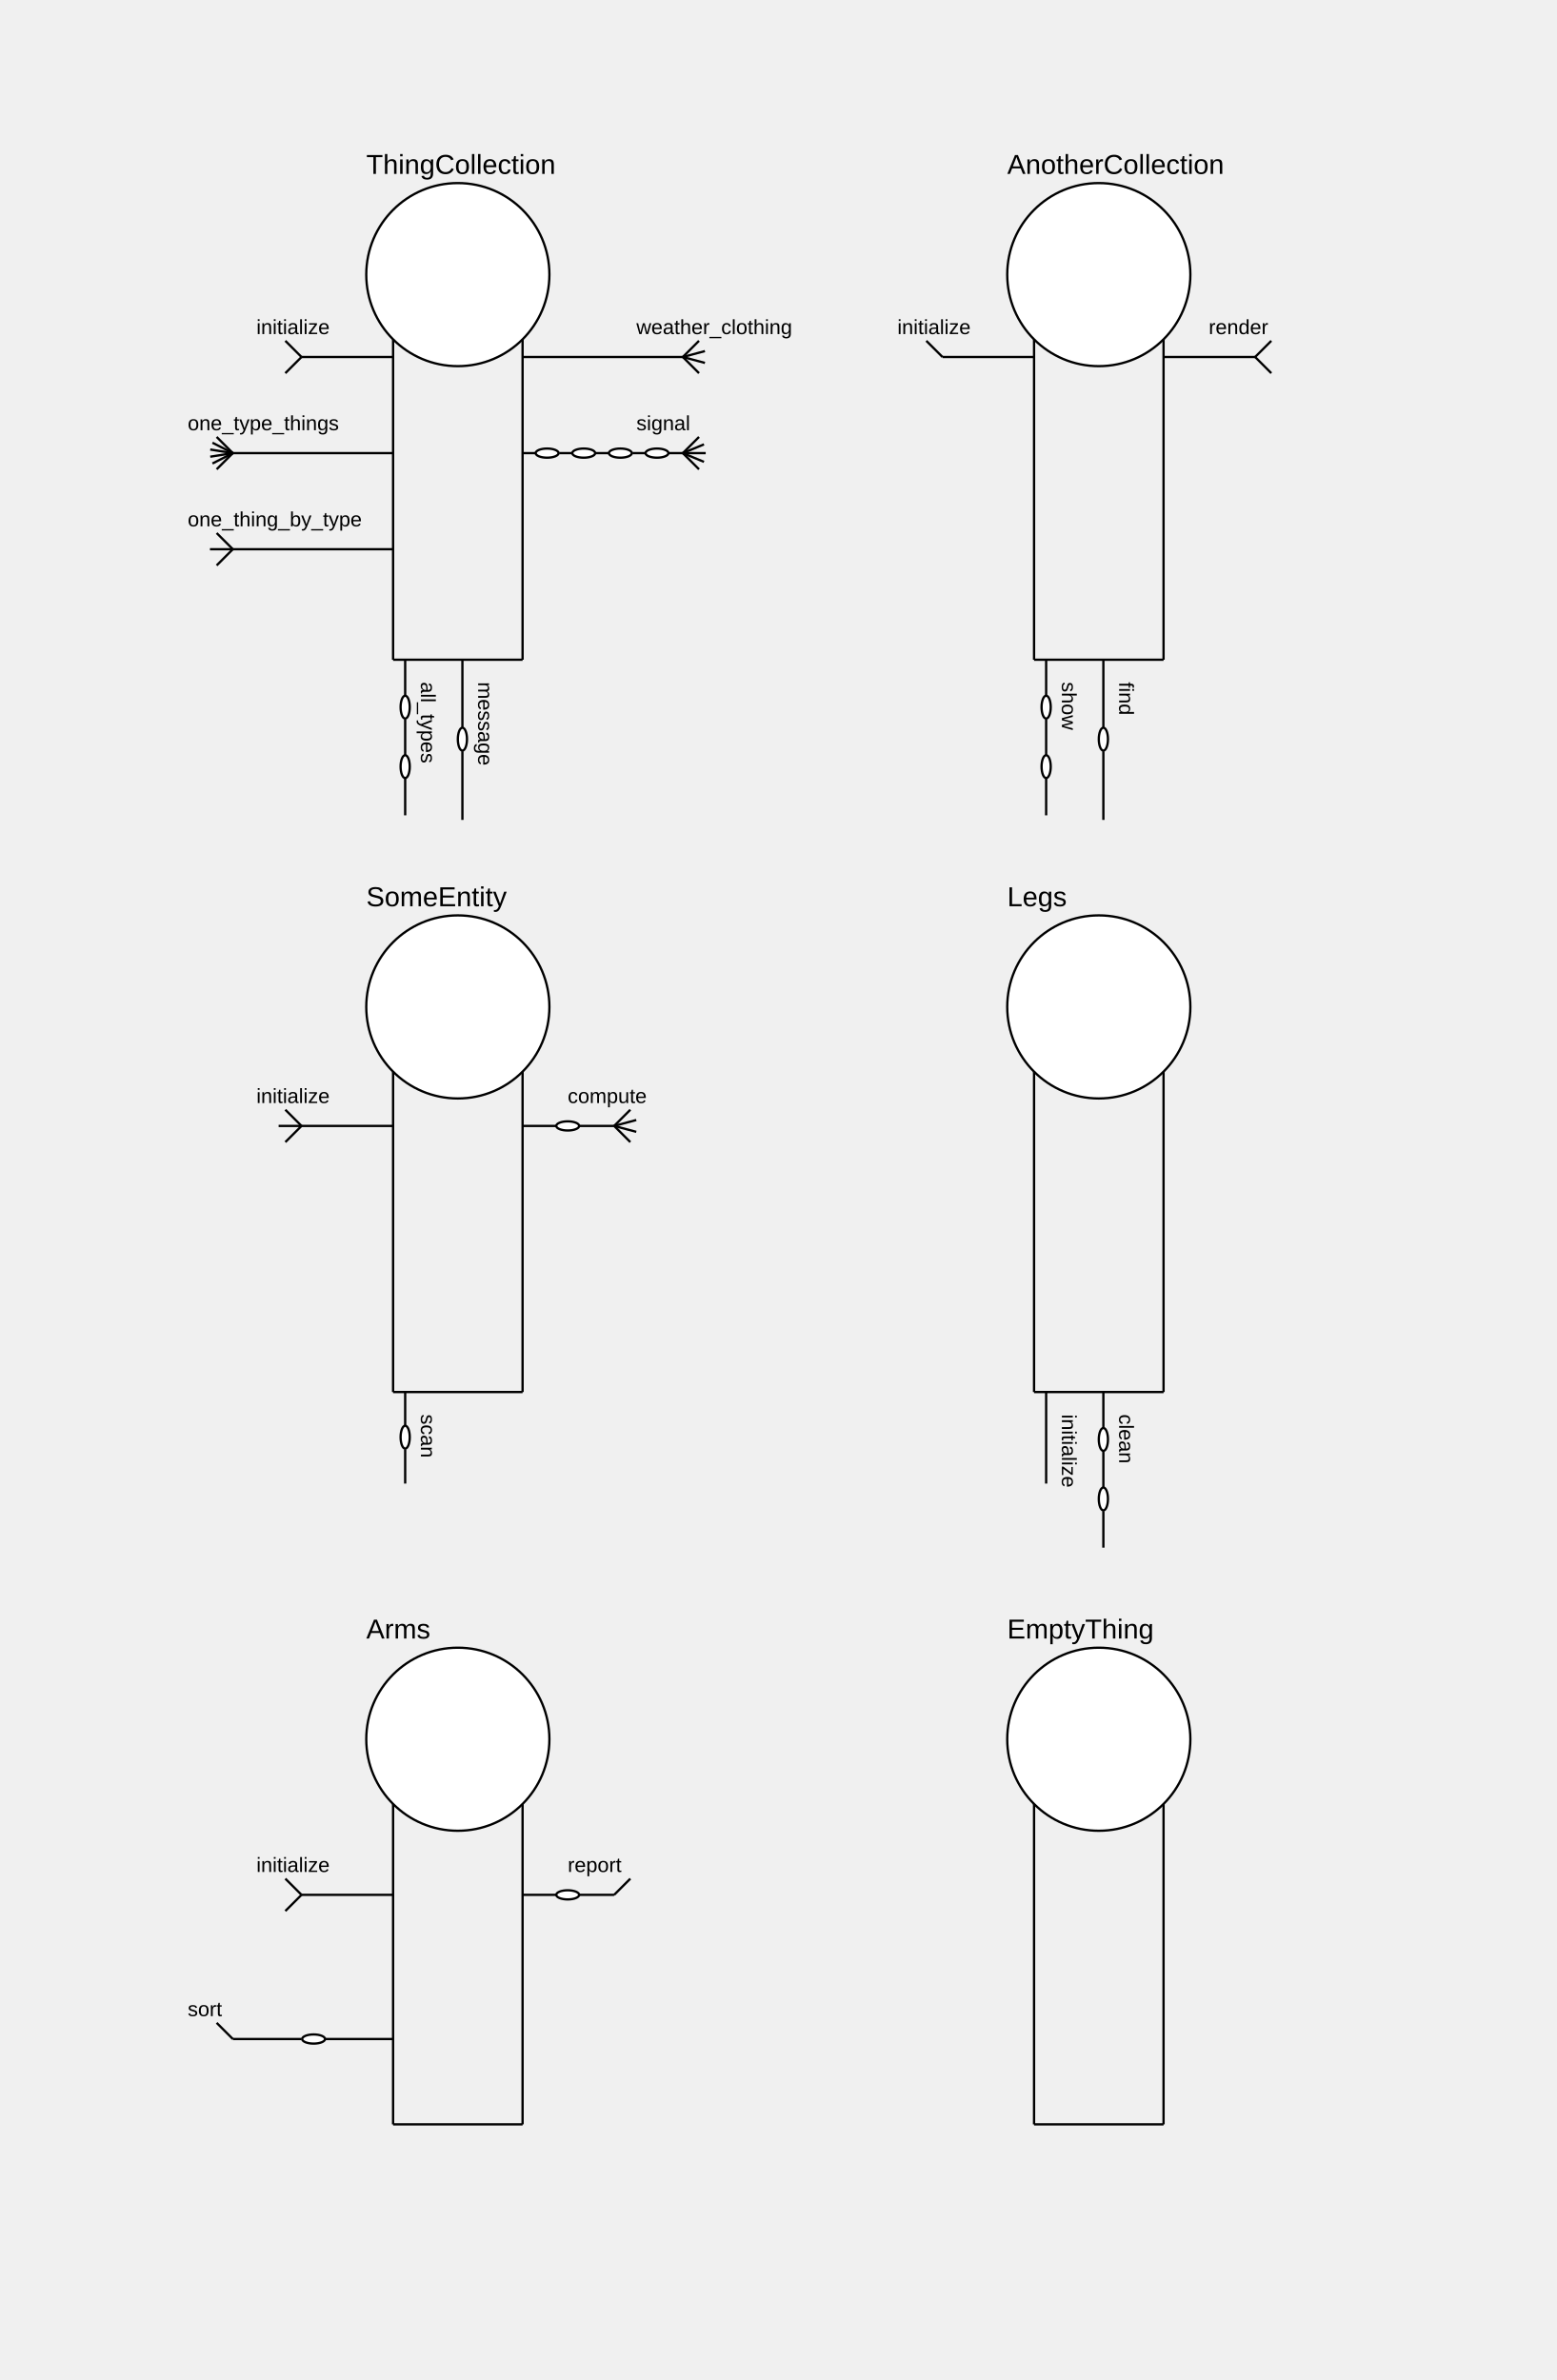
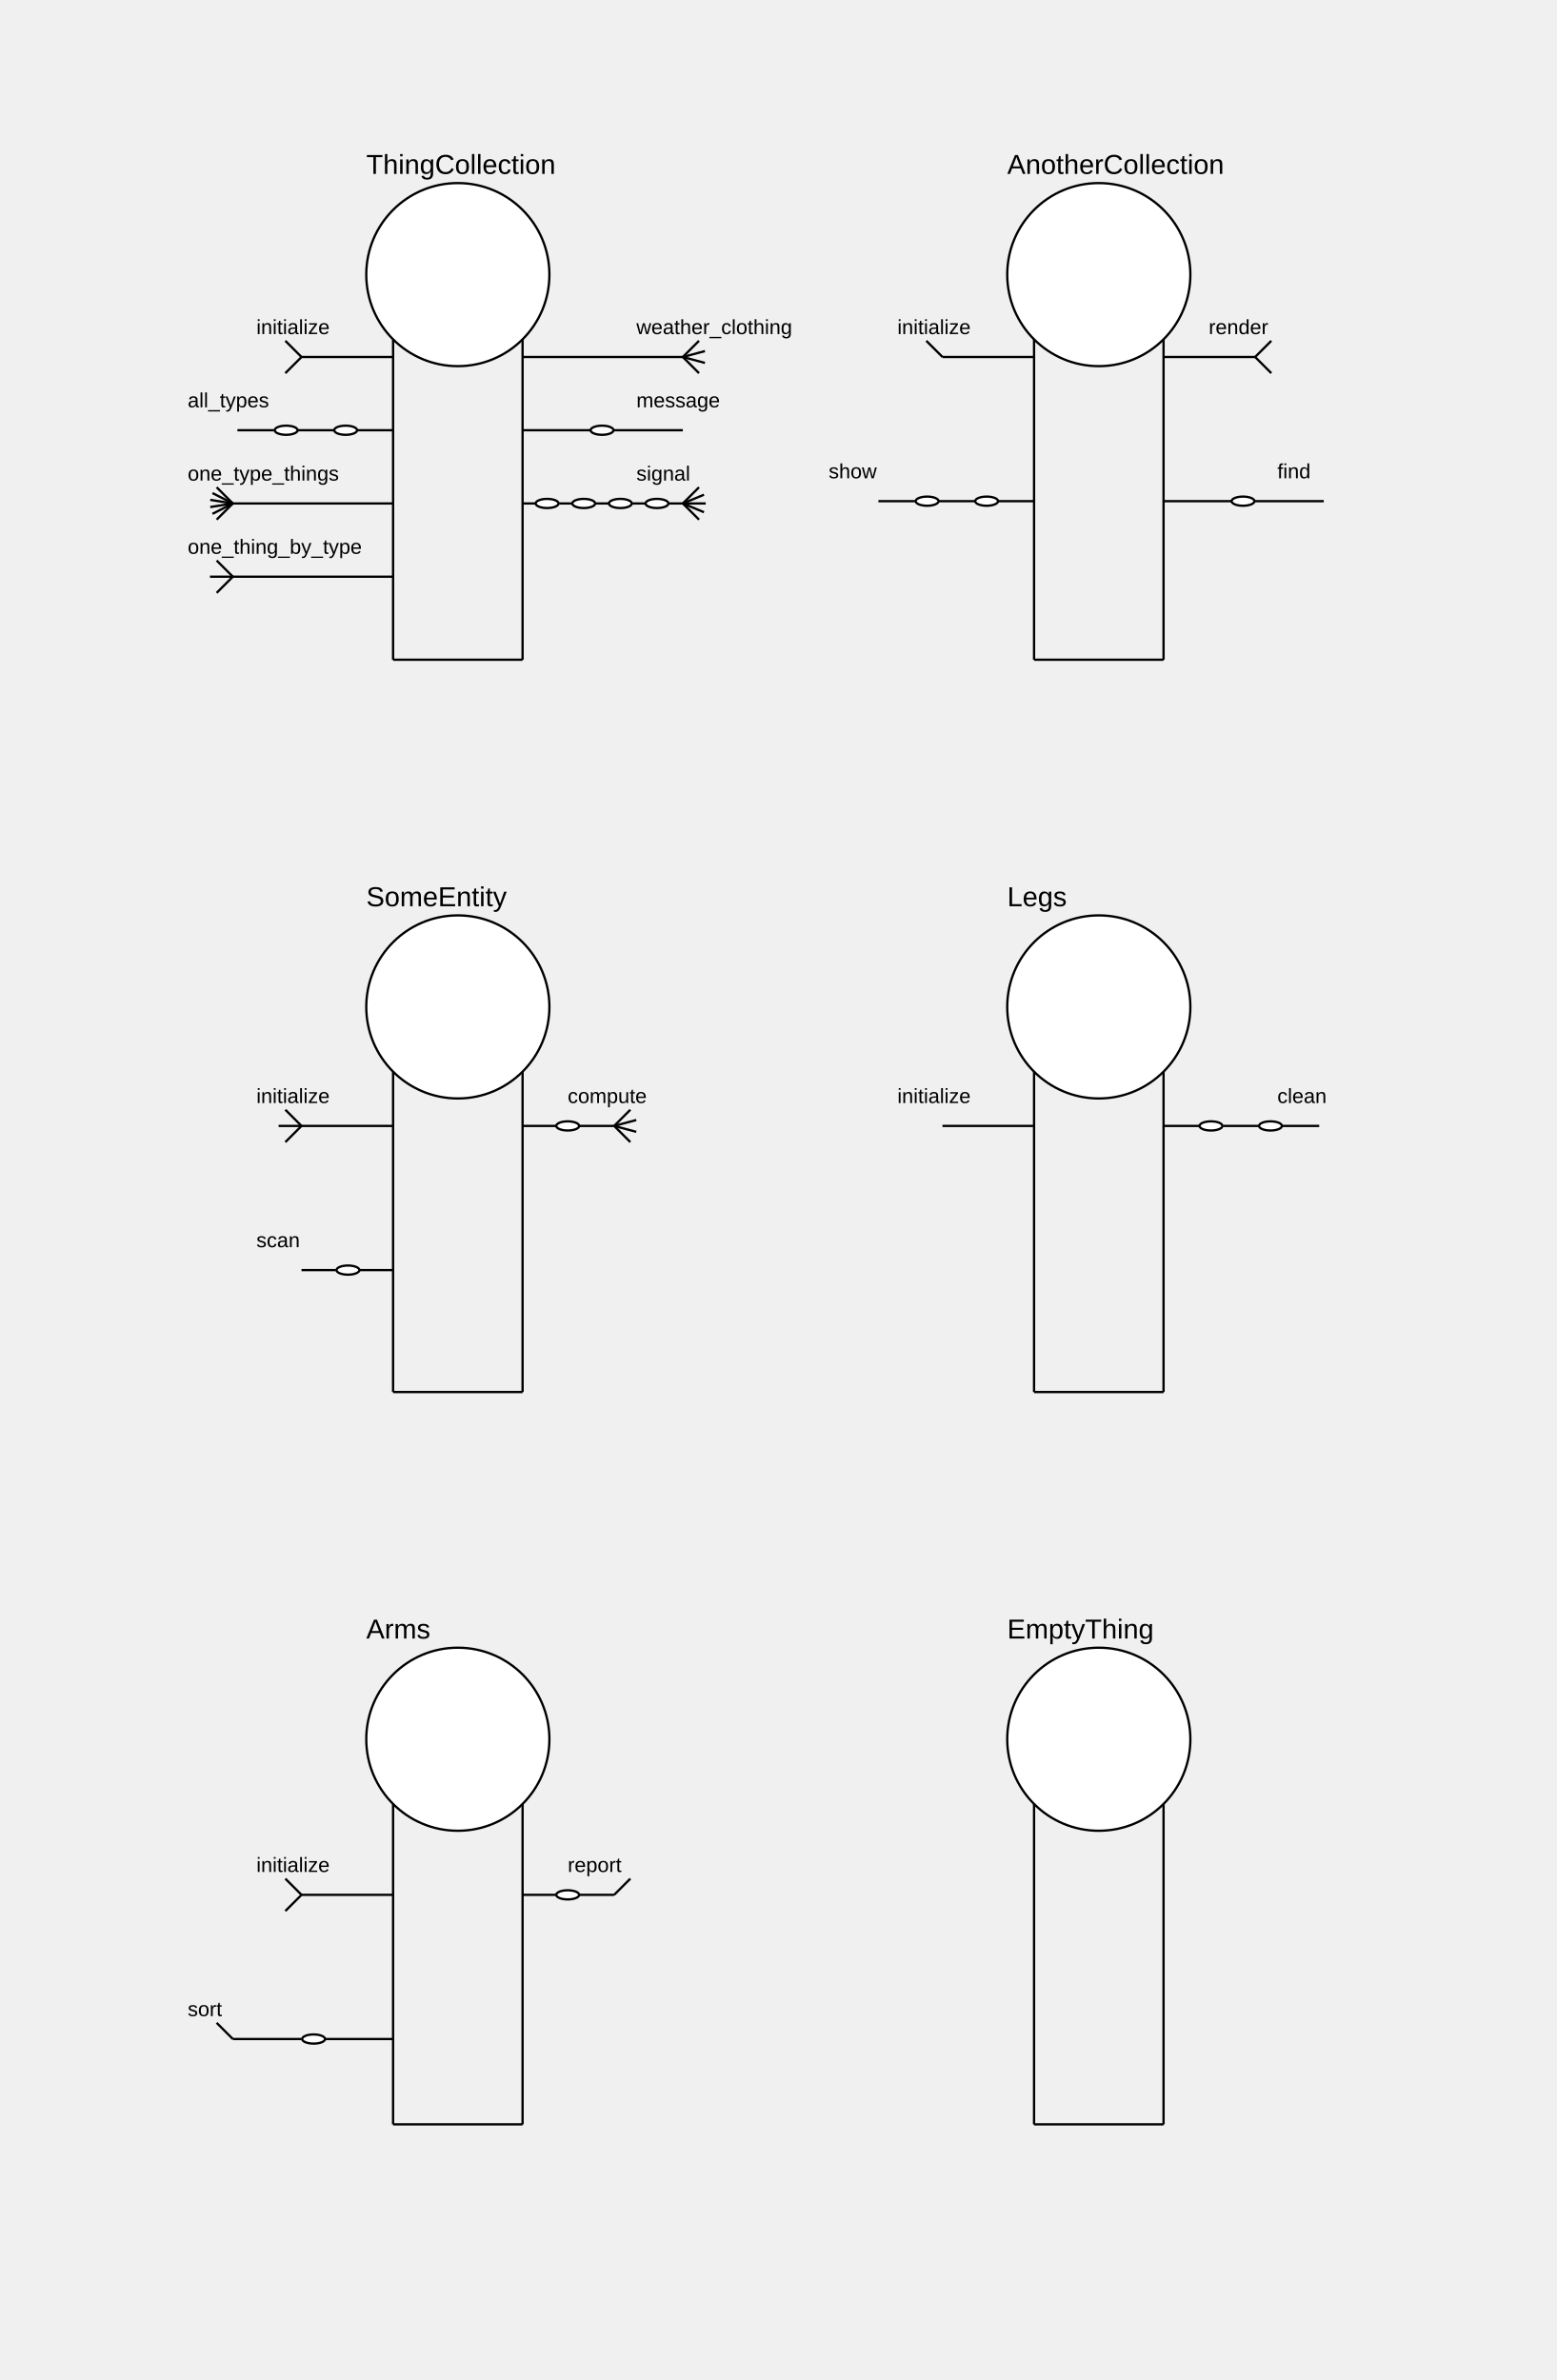
<svg xmlns="http://www.w3.org/2000/svg" width="680.0" height="1040.0" style="background:white">
  <circle cx="200.0" cy="120.0" r="40" fill="white" style="stroke:black; stroke-width:1" />
  <line x1="228.284" y1="148.284" x2="228.284" y2="288.284" style="stroke:black; stroke-width:1" />
  <line x1="171.716" y1="148.284" x2="171.716" y2="288.284" style="stroke:black; stroke-width:1" />
  <line x1="228.284" y1="288.284" x2="171.716" y2="288.284" style="stroke:black; stroke-width:1" />
  <text x="160.0" y="76.0" font-family="arial" font-size="{:font_size=&gt;10}" fill="black" style="writing-mode: lr">ThingCollection</text>
  <line x1="171.716" y1="156" x2="131.716" y2="156" style="stroke:black; stroke-width:1" />
  <text x="112" y="146" font-family="arial" font-size="9" fill="black" style="writing-mode: lr">initialize</text>
  <line x1="131.716" y1="156" x2="124.645" y2="148.929" style="stroke:black; stroke-width:1" />
  <line x1="131.716" y1="156" x2="124.645" y2="163.071" style="stroke:black; stroke-width:1" />
-   <line x1="171.716" y1="198" x2="101.716" y2="198" style="stroke:black; stroke-width:1" />
-   <text x="82" y="188" font-family="arial" font-size="9" fill="black" style="writing-mode: lr">one_type_things</text>
-   <line x1="101.716" y1="198" x2="94.645" y2="190.929" style="stroke:black; stroke-width:1" />
-   <line x1="101.716" y1="198" x2="92.806" y2="193.46" style="stroke:black; stroke-width:1" />
-   <line x1="101.716" y1="198" x2="91.839" y2="196.436" style="stroke:black; stroke-width:1" />
-   <line x1="101.716" y1="198" x2="91.839" y2="199.564" style="stroke:black; stroke-width:1" />
-   <line x1="101.716" y1="198" x2="92.806" y2="202.54" style="stroke:black; stroke-width:1" />
-   <line x1="101.716" y1="198" x2="94.645" y2="205.071" style="stroke:black; stroke-width:1" />
-   <line x1="171.716" y1="240" x2="101.716" y2="240" style="stroke:black; stroke-width:1" />
-   <text x="82" y="230" font-family="arial" font-size="9" fill="black" style="writing-mode: lr">one_thing_by_type</text>
-   <line x1="101.716" y1="240" x2="94.645" y2="232.929" style="stroke:black; stroke-width:1" />
-   <line x1="101.716" y1="240" x2="91.716" y2="240.0" style="stroke:black; stroke-width:1" />
-   <line x1="101.716" y1="240" x2="94.645" y2="247.071" style="stroke:black; stroke-width:1" />
+   <line x1="171.716" y1="188" x2="155.716" y2="188" style="stroke:black; stroke-width:1" />
+   <ellipse cx="151" cy="188" rx="5" ry="2" style="stroke:black; stroke-width:1" fill="white" />
+   <line x1="145.716" y1="188" x2="129.716" y2="188" style="stroke:black; stroke-width:1" />
+   <ellipse cx="125" cy="188" rx="5" ry="2" style="stroke:black; stroke-width:1" fill="white" />
+   <line x1="119.716" y1="188" x2="103.716" y2="188" style="stroke:black; stroke-width:1" />
+   <text x="82" y="178" font-family="arial" font-size="9" fill="black" style="writing-mode: lr">all_types</text>
+   <line x1="171.716" y1="220" x2="101.716" y2="220" style="stroke:black; stroke-width:1" />
+   <text x="82" y="210" font-family="arial" font-size="9" fill="black" style="writing-mode: lr">one_type_things</text>
+   <line x1="101.716" y1="220" x2="94.645" y2="212.929" style="stroke:black; stroke-width:1" />
+   <line x1="101.716" y1="220" x2="92.806" y2="215.46" style="stroke:black; stroke-width:1" />
+   <line x1="101.716" y1="220" x2="91.839" y2="218.436" style="stroke:black; stroke-width:1" />
+   <line x1="101.716" y1="220" x2="91.839" y2="221.564" style="stroke:black; stroke-width:1" />
+   <line x1="101.716" y1="220" x2="92.806" y2="224.54" style="stroke:black; stroke-width:1" />
+   <line x1="101.716" y1="220" x2="94.645" y2="227.071" style="stroke:black; stroke-width:1" />
+   <line x1="171.716" y1="252" x2="101.716" y2="252" style="stroke:black; stroke-width:1" />
+   <text x="82" y="242" font-family="arial" font-size="9" fill="black" style="writing-mode: lr">one_thing_by_type</text>
+   <line x1="101.716" y1="252" x2="94.645" y2="244.929" style="stroke:black; stroke-width:1" />
+   <line x1="101.716" y1="252" x2="91.716" y2="252.0" style="stroke:black; stroke-width:1" />
+   <line x1="101.716" y1="252" x2="94.645" y2="259.071" style="stroke:black; stroke-width:1" />
  <line x1="228.284" y1="156" x2="298.284" y2="156" style="stroke:black; stroke-width:1" />
  <text x="278" y="146" font-family="arial" font-size="9" fill="black" style="writing-mode: lr">weather_clothing</text>
  <line x1="298.284" y1="156" x2="305.355" y2="148.929" style="stroke:black; stroke-width:1" />
  <line x1="298.284" y1="156" x2="307.944" y2="153.412" style="stroke:black; stroke-width:1" />
  <line x1="298.284" y1="156" x2="307.944" y2="158.588" style="stroke:black; stroke-width:1" />
  <line x1="298.284" y1="156" x2="305.355" y2="163.071" style="stroke:black; stroke-width:1" />
-   <line x1="228.284" y1="198" x2="234.284" y2="198" style="stroke:black; stroke-width:1" />
-   <ellipse cx="239" cy="198" rx="5" ry="2" style="stroke:black; stroke-width:1" fill="white" />
-   <line x1="244.284" y1="198" x2="250.284" y2="198" style="stroke:black; stroke-width:1" />
-   <ellipse cx="255" cy="198" rx="5" ry="2" style="stroke:black; stroke-width:1" fill="white" />
-   <line x1="260.284" y1="198" x2="266.284" y2="198" style="stroke:black; stroke-width:1" />
-   <ellipse cx="271" cy="198" rx="5" ry="2" style="stroke:black; stroke-width:1" fill="white" />
-   <line x1="276.284" y1="198" x2="282.284" y2="198" style="stroke:black; stroke-width:1" />
-   <ellipse cx="287" cy="198" rx="5" ry="2" style="stroke:black; stroke-width:1" fill="white" />
-   <line x1="292.284" y1="198" x2="298.284" y2="198" style="stroke:black; stroke-width:1" />
-   <text x="278" y="188" font-family="arial" font-size="9" fill="black" style="writing-mode: lr">signal</text>
-   <line x1="298.284" y1="198" x2="305.355" y2="190.929" style="stroke:black; stroke-width:1" />
-   <line x1="298.284" y1="198" x2="307.523" y2="194.173" style="stroke:black; stroke-width:1" />
-   <line x1="298.284" y1="198" x2="308.284" y2="198.0" style="stroke:black; stroke-width:1" />
-   <line x1="298.284" y1="198" x2="307.523" y2="201.827" style="stroke:black; stroke-width:1" />
-   <line x1="298.284" y1="198" x2="305.355" y2="205.071" style="stroke:black; stroke-width:1" />
-   <line x1="177" y1="288.284" x2="177" y2="304.284" style="stroke:black; stroke-width:1" />
-   <ellipse cx="177" cy="309" rx="2" ry="5" style="stroke:black; stroke-width:1" fill="white" />
-   <line x1="177" y1="314.284" x2="177" y2="330.284" style="stroke:black; stroke-width:1" />
-   <ellipse cx="177" cy="335" rx="2" ry="5" style="stroke:black; stroke-width:1" fill="white" />
-   <line x1="177" y1="340.284" x2="177" y2="356.284" style="stroke:black; stroke-width:1" />
-   <text x="187" y="298" font-family="arial" font-size="9" fill="black" style="writing-mode: tb">all_types</text>
-   <line x1="202" y1="288.284" x2="202" y2="318.284" style="stroke:black; stroke-width:1" />
-   <ellipse cx="202" cy="323" rx="2" ry="5" style="stroke:black; stroke-width:1" fill="white" />
-   <line x1="202" y1="328.284" x2="202" y2="358.284" style="stroke:black; stroke-width:1" />
-   <text x="212" y="298" font-family="arial" font-size="9" fill="black" style="writing-mode: tb">message</text>
+   <line x1="228.284" y1="188" x2="258.284" y2="188" style="stroke:black; stroke-width:1" />
+   <ellipse cx="263" cy="188" rx="5" ry="2" style="stroke:black; stroke-width:1" fill="white" />
+   <line x1="268.284" y1="188" x2="298.284" y2="188" style="stroke:black; stroke-width:1" />
+   <text x="278" y="178" font-family="arial" font-size="9" fill="black" style="writing-mode: lr">message</text>
+   <line x1="228.284" y1="220" x2="234.284" y2="220" style="stroke:black; stroke-width:1" />
+   <ellipse cx="239" cy="220" rx="5" ry="2" style="stroke:black; stroke-width:1" fill="white" />
+   <line x1="244.284" y1="220" x2="250.284" y2="220" style="stroke:black; stroke-width:1" />
+   <ellipse cx="255" cy="220" rx="5" ry="2" style="stroke:black; stroke-width:1" fill="white" />
+   <line x1="260.284" y1="220" x2="266.284" y2="220" style="stroke:black; stroke-width:1" />
+   <ellipse cx="271" cy="220" rx="5" ry="2" style="stroke:black; stroke-width:1" fill="white" />
+   <line x1="276.284" y1="220" x2="282.284" y2="220" style="stroke:black; stroke-width:1" />
+   <ellipse cx="287" cy="220" rx="5" ry="2" style="stroke:black; stroke-width:1" fill="white" />
+   <line x1="292.284" y1="220" x2="298.284" y2="220" style="stroke:black; stroke-width:1" />
+   <text x="278" y="210" font-family="arial" font-size="9" fill="black" style="writing-mode: lr">signal</text>
+   <line x1="298.284" y1="220" x2="305.355" y2="212.929" style="stroke:black; stroke-width:1" />
+   <line x1="298.284" y1="220" x2="307.523" y2="216.173" style="stroke:black; stroke-width:1" />
+   <line x1="298.284" y1="220" x2="308.284" y2="220.0" style="stroke:black; stroke-width:1" />
+   <line x1="298.284" y1="220" x2="307.523" y2="223.827" style="stroke:black; stroke-width:1" />
+   <line x1="298.284" y1="220" x2="305.355" y2="227.071" style="stroke:black; stroke-width:1" />
  <circle cx="480.0" cy="120.0" r="40" fill="white" style="stroke:black; stroke-width:1" />
  <line x1="508.284" y1="148.284" x2="508.284" y2="288.284" style="stroke:black; stroke-width:1" />
  <line x1="451.716" y1="148.284" x2="451.716" y2="288.284" style="stroke:black; stroke-width:1" />
  <line x1="508.284" y1="288.284" x2="451.716" y2="288.284" style="stroke:black; stroke-width:1" />
  <text x="440.0" y="76.0" font-family="arial" font-size="{:font_size=&gt;10}" fill="black" style="writing-mode: lr">AnotherCollection</text>
  <line x1="451.716" y1="156" x2="411.716" y2="156" style="stroke:black; stroke-width:1" />
  <text x="392" y="146" font-family="arial" font-size="9" fill="black" style="writing-mode: lr">initialize</text>
  <line x1="411.716" y1="156" x2="404.645" y2="148.929" style="stroke:black; stroke-width:1" />
+   <line x1="451.716" y1="219" x2="435.716" y2="219" style="stroke:black; stroke-width:1" />
+   <ellipse cx="431" cy="219" rx="5" ry="2" style="stroke:black; stroke-width:1" fill="white" />
+   <line x1="425.716" y1="219" x2="409.716" y2="219" style="stroke:black; stroke-width:1" />
+   <ellipse cx="405" cy="219" rx="5" ry="2" style="stroke:black; stroke-width:1" fill="white" />
+   <line x1="399.716" y1="219" x2="383.716" y2="219" style="stroke:black; stroke-width:1" />
+   <text x="362" y="209" font-family="arial" font-size="9" fill="black" style="writing-mode: lr">show</text>
  <line x1="508.284" y1="156" x2="548.284" y2="156" style="stroke:black; stroke-width:1" />
  <text x="528" y="146" font-family="arial" font-size="9" fill="black" style="writing-mode: lr">render</text>
  <line x1="548.284" y1="156" x2="555.355" y2="148.929" style="stroke:black; stroke-width:1" />
  <line x1="548.284" y1="156" x2="555.355" y2="163.071" style="stroke:black; stroke-width:1" />
-   <line x1="457" y1="288.284" x2="457" y2="304.284" style="stroke:black; stroke-width:1" />
-   <ellipse cx="457" cy="309" rx="2" ry="5" style="stroke:black; stroke-width:1" fill="white" />
-   <line x1="457" y1="314.284" x2="457" y2="330.284" style="stroke:black; stroke-width:1" />
-   <ellipse cx="457" cy="335" rx="2" ry="5" style="stroke:black; stroke-width:1" fill="white" />
-   <line x1="457" y1="340.284" x2="457" y2="356.284" style="stroke:black; stroke-width:1" />
-   <text x="467" y="298" font-family="arial" font-size="9" fill="black" style="writing-mode: tb">show</text>
-   <line x1="482" y1="288.284" x2="482" y2="318.284" style="stroke:black; stroke-width:1" />
-   <ellipse cx="482" cy="323" rx="2" ry="5" style="stroke:black; stroke-width:1" fill="white" />
-   <line x1="482" y1="328.284" x2="482" y2="358.284" style="stroke:black; stroke-width:1" />
-   <text x="492" y="298" font-family="arial" font-size="9" fill="black" style="writing-mode: tb">find</text>
+   <line x1="508.284" y1="219" x2="538.284" y2="219" style="stroke:black; stroke-width:1" />
+   <ellipse cx="543" cy="219" rx="5" ry="2" style="stroke:black; stroke-width:1" fill="white" />
+   <line x1="548.284" y1="219" x2="578.284" y2="219" style="stroke:black; stroke-width:1" />
+   <text x="558" y="209" font-family="arial" font-size="9" fill="black" style="writing-mode: lr">find</text>
  <circle cx="200.0" cy="440.0" r="40" fill="white" style="stroke:black; stroke-width:1" />
  <line x1="228.284" y1="468.284" x2="228.284" y2="608.284" style="stroke:black; stroke-width:1" />
  <line x1="171.716" y1="468.284" x2="171.716" y2="608.284" style="stroke:black; stroke-width:1" />
  <line x1="228.284" y1="608.284" x2="171.716" y2="608.284" style="stroke:black; stroke-width:1" />
  <text x="160.0" y="396.0" font-family="arial" font-size="{:font_size=&gt;10}" fill="black" style="writing-mode: lr">SomeEntity</text>
  <line x1="171.716" y1="492" x2="131.716" y2="492" style="stroke:black; stroke-width:1" />
  <text x="112" y="482" font-family="arial" font-size="9" fill="black" style="writing-mode: lr">initialize</text>
  <line x1="131.716" y1="492" x2="124.645" y2="484.929" style="stroke:black; stroke-width:1" />
  <line x1="131.716" y1="492" x2="121.716" y2="492.0" style="stroke:black; stroke-width:1" />
  <line x1="131.716" y1="492" x2="124.645" y2="499.071" style="stroke:black; stroke-width:1" />
+   <line x1="171.716" y1="555" x2="156.716" y2="555" style="stroke:black; stroke-width:1" />
+   <ellipse cx="152" cy="555" rx="5" ry="2" style="stroke:black; stroke-width:1" fill="white" />
+   <line x1="146.716" y1="555" x2="131.716" y2="555" style="stroke:black; stroke-width:1" />
+   <text x="112" y="545" font-family="arial" font-size="9" fill="black" style="writing-mode: lr">scan</text>
  <line x1="228.284" y1="492" x2="243.284" y2="492" style="stroke:black; stroke-width:1" />
  <ellipse cx="248" cy="492" rx="5" ry="2" style="stroke:black; stroke-width:1" fill="white" />
  <line x1="253.284" y1="492" x2="268.284" y2="492" style="stroke:black; stroke-width:1" />
  <text x="248" y="482" font-family="arial" font-size="9" fill="black" style="writing-mode: lr">compute</text>
  <line x1="268.284" y1="492" x2="275.355" y2="484.929" style="stroke:black; stroke-width:1" />
  <line x1="268.284" y1="492" x2="277.944" y2="489.412" style="stroke:black; stroke-width:1" />
  <line x1="268.284" y1="492" x2="277.944" y2="494.588" style="stroke:black; stroke-width:1" />
  <line x1="268.284" y1="492" x2="275.355" y2="499.071" style="stroke:black; stroke-width:1" />
-   <line x1="177" y1="608.284" x2="177" y2="623.284" style="stroke:black; stroke-width:1" />
-   <ellipse cx="177" cy="628" rx="2" ry="5" style="stroke:black; stroke-width:1" fill="white" />
-   <line x1="177" y1="633.284" x2="177" y2="648.284" style="stroke:black; stroke-width:1" />
-   <text x="187" y="618" font-family="arial" font-size="9" fill="black" style="writing-mode: tb">scan</text>
  <circle cx="480.0" cy="440.0" r="40" fill="white" style="stroke:black; stroke-width:1" />
  <line x1="508.284" y1="468.284" x2="508.284" y2="608.284" style="stroke:black; stroke-width:1" />
  <line x1="451.716" y1="468.284" x2="451.716" y2="608.284" style="stroke:black; stroke-width:1" />
  <line x1="508.284" y1="608.284" x2="451.716" y2="608.284" style="stroke:black; stroke-width:1" />
  <text x="440.0" y="396.0" font-family="arial" font-size="{:font_size=&gt;10}" fill="black" style="writing-mode: lr">Legs</text>
-   <line x1="457" y1="608.284" x2="457" y2="648.284" style="stroke:black; stroke-width:1" />
-   <text x="467" y="618" font-family="arial" font-size="9" fill="black" style="writing-mode: tb">initialize</text>
-   <line x1="482" y1="608.284" x2="482" y2="624.284" style="stroke:black; stroke-width:1" />
-   <ellipse cx="482" cy="629" rx="2" ry="5" style="stroke:black; stroke-width:1" fill="white" />
-   <line x1="482" y1="634.284" x2="482" y2="650.284" style="stroke:black; stroke-width:1" />
-   <ellipse cx="482" cy="655" rx="2" ry="5" style="stroke:black; stroke-width:1" fill="white" />
-   <line x1="482" y1="660.284" x2="482" y2="676.284" style="stroke:black; stroke-width:1" />
-   <text x="492" y="618" font-family="arial" font-size="9" fill="black" style="writing-mode: tb">clean</text>
+   <line x1="451.716" y1="492" x2="411.716" y2="492" style="stroke:black; stroke-width:1" />
+   <text x="392" y="482" font-family="arial" font-size="9" fill="black" style="writing-mode: lr">initialize</text>
+   <line x1="508.284" y1="492" x2="524.284" y2="492" style="stroke:black; stroke-width:1" />
+   <ellipse cx="529" cy="492" rx="5" ry="2" style="stroke:black; stroke-width:1" fill="white" />
+   <line x1="534.284" y1="492" x2="550.284" y2="492" style="stroke:black; stroke-width:1" />
+   <ellipse cx="555" cy="492" rx="5" ry="2" style="stroke:black; stroke-width:1" fill="white" />
+   <line x1="560.284" y1="492" x2="576.284" y2="492" style="stroke:black; stroke-width:1" />
+   <text x="558" y="482" font-family="arial" font-size="9" fill="black" style="writing-mode: lr">clean</text>
  <circle cx="200.0" cy="760.0" r="40" fill="white" style="stroke:black; stroke-width:1" />
  <line x1="228.284" y1="788.284" x2="228.284" y2="928.284" style="stroke:black; stroke-width:1" />
  <line x1="171.716" y1="788.284" x2="171.716" y2="928.284" style="stroke:black; stroke-width:1" />
  <line x1="228.284" y1="928.284" x2="171.716" y2="928.284" style="stroke:black; stroke-width:1" />
  <text x="160.0" y="716.0" font-family="arial" font-size="{:font_size=&gt;10}" fill="black" style="writing-mode: lr">Arms</text>
  <line x1="171.716" y1="828" x2="131.716" y2="828" style="stroke:black; stroke-width:1" />
  <text x="112" y="818" font-family="arial" font-size="9" fill="black" style="writing-mode: lr">initialize</text>
  <line x1="131.716" y1="828" x2="124.645" y2="820.929" style="stroke:black; stroke-width:1" />
  <line x1="131.716" y1="828" x2="124.645" y2="835.071" style="stroke:black; stroke-width:1" />
  <line x1="171.716" y1="891" x2="141.716" y2="891" style="stroke:black; stroke-width:1" />
  <ellipse cx="137" cy="891" rx="5" ry="2" style="stroke:black; stroke-width:1" fill="white" />
  <line x1="131.716" y1="891" x2="101.716" y2="891" style="stroke:black; stroke-width:1" />
  <text x="82" y="881" font-family="arial" font-size="9" fill="black" style="writing-mode: lr">sort</text>
  <line x1="101.716" y1="891" x2="94.645" y2="883.929" style="stroke:black; stroke-width:1" />
  <line x1="228.284" y1="828" x2="243.284" y2="828" style="stroke:black; stroke-width:1" />
  <ellipse cx="248" cy="828" rx="5" ry="2" style="stroke:black; stroke-width:1" fill="white" />
  <line x1="253.284" y1="828" x2="268.284" y2="828" style="stroke:black; stroke-width:1" />
  <text x="248" y="818" font-family="arial" font-size="9" fill="black" style="writing-mode: lr">report</text>
  <line x1="268.284" y1="828" x2="275.355" y2="820.929" style="stroke:black; stroke-width:1" />
  <circle cx="480.0" cy="760.0" r="40" fill="white" style="stroke:black; stroke-width:1" />
  <line x1="508.284" y1="788.284" x2="508.284" y2="928.284" style="stroke:black; stroke-width:1" />
  <line x1="451.716" y1="788.284" x2="451.716" y2="928.284" style="stroke:black; stroke-width:1" />
  <line x1="508.284" y1="928.284" x2="451.716" y2="928.284" style="stroke:black; stroke-width:1" />
  <text x="440.0" y="716.0" font-family="arial" font-size="{:font_size=&gt;10}" fill="black" style="writing-mode: lr">EmptyThing</text>
</svg>
